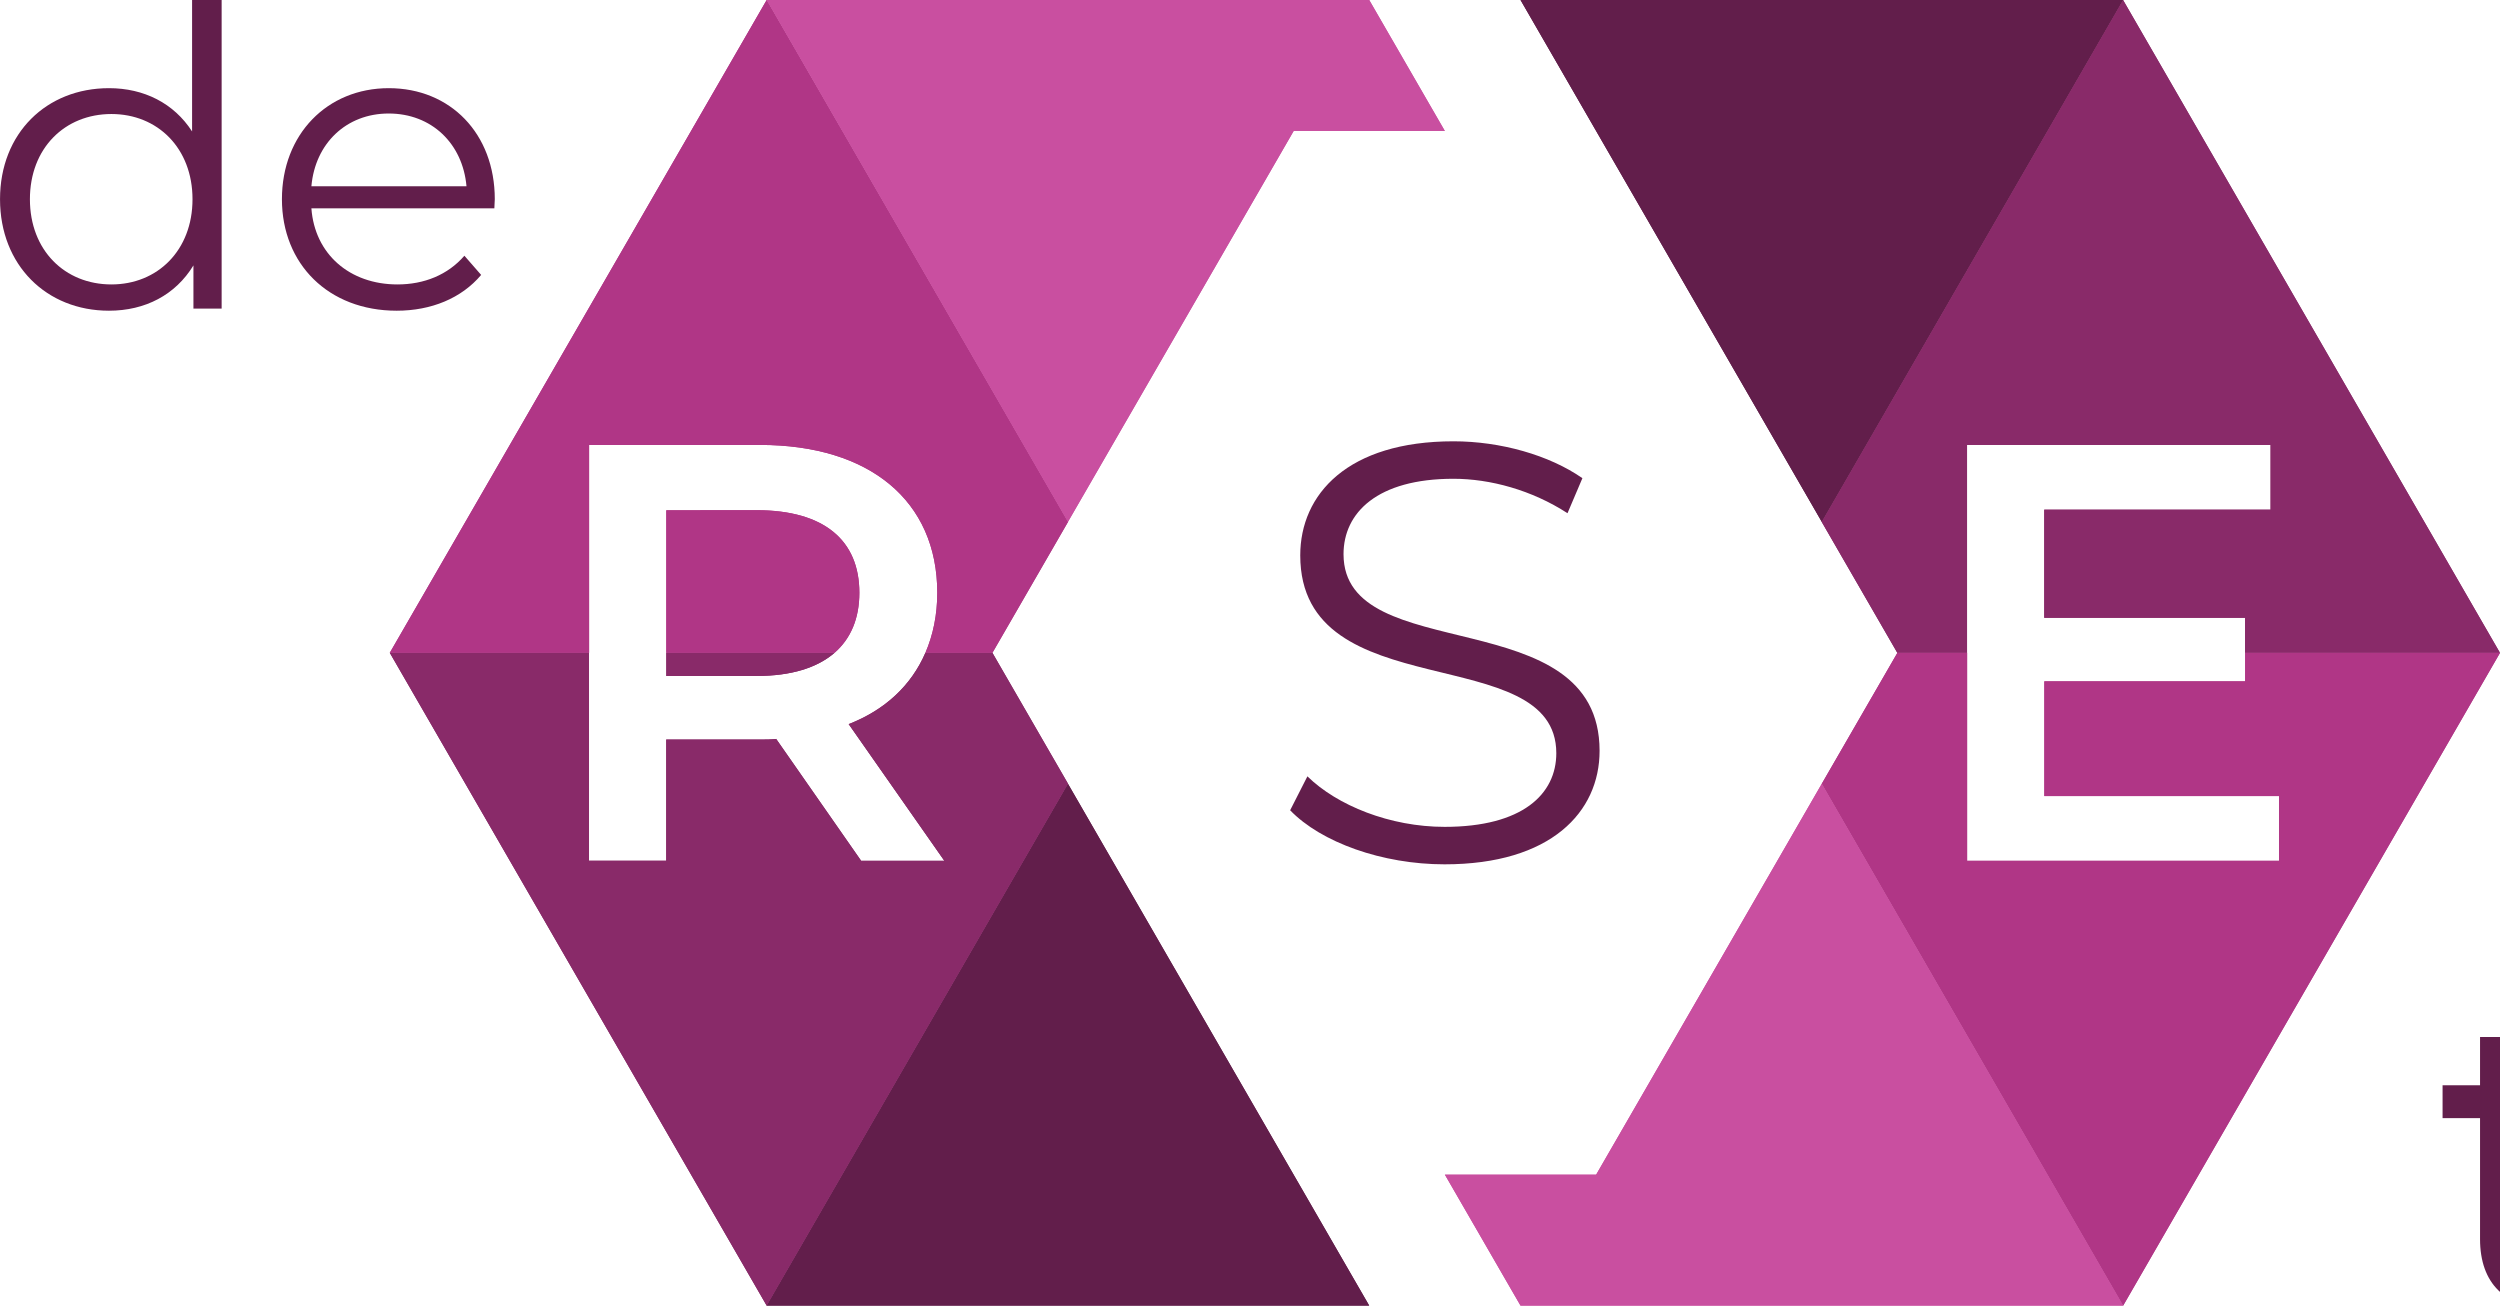
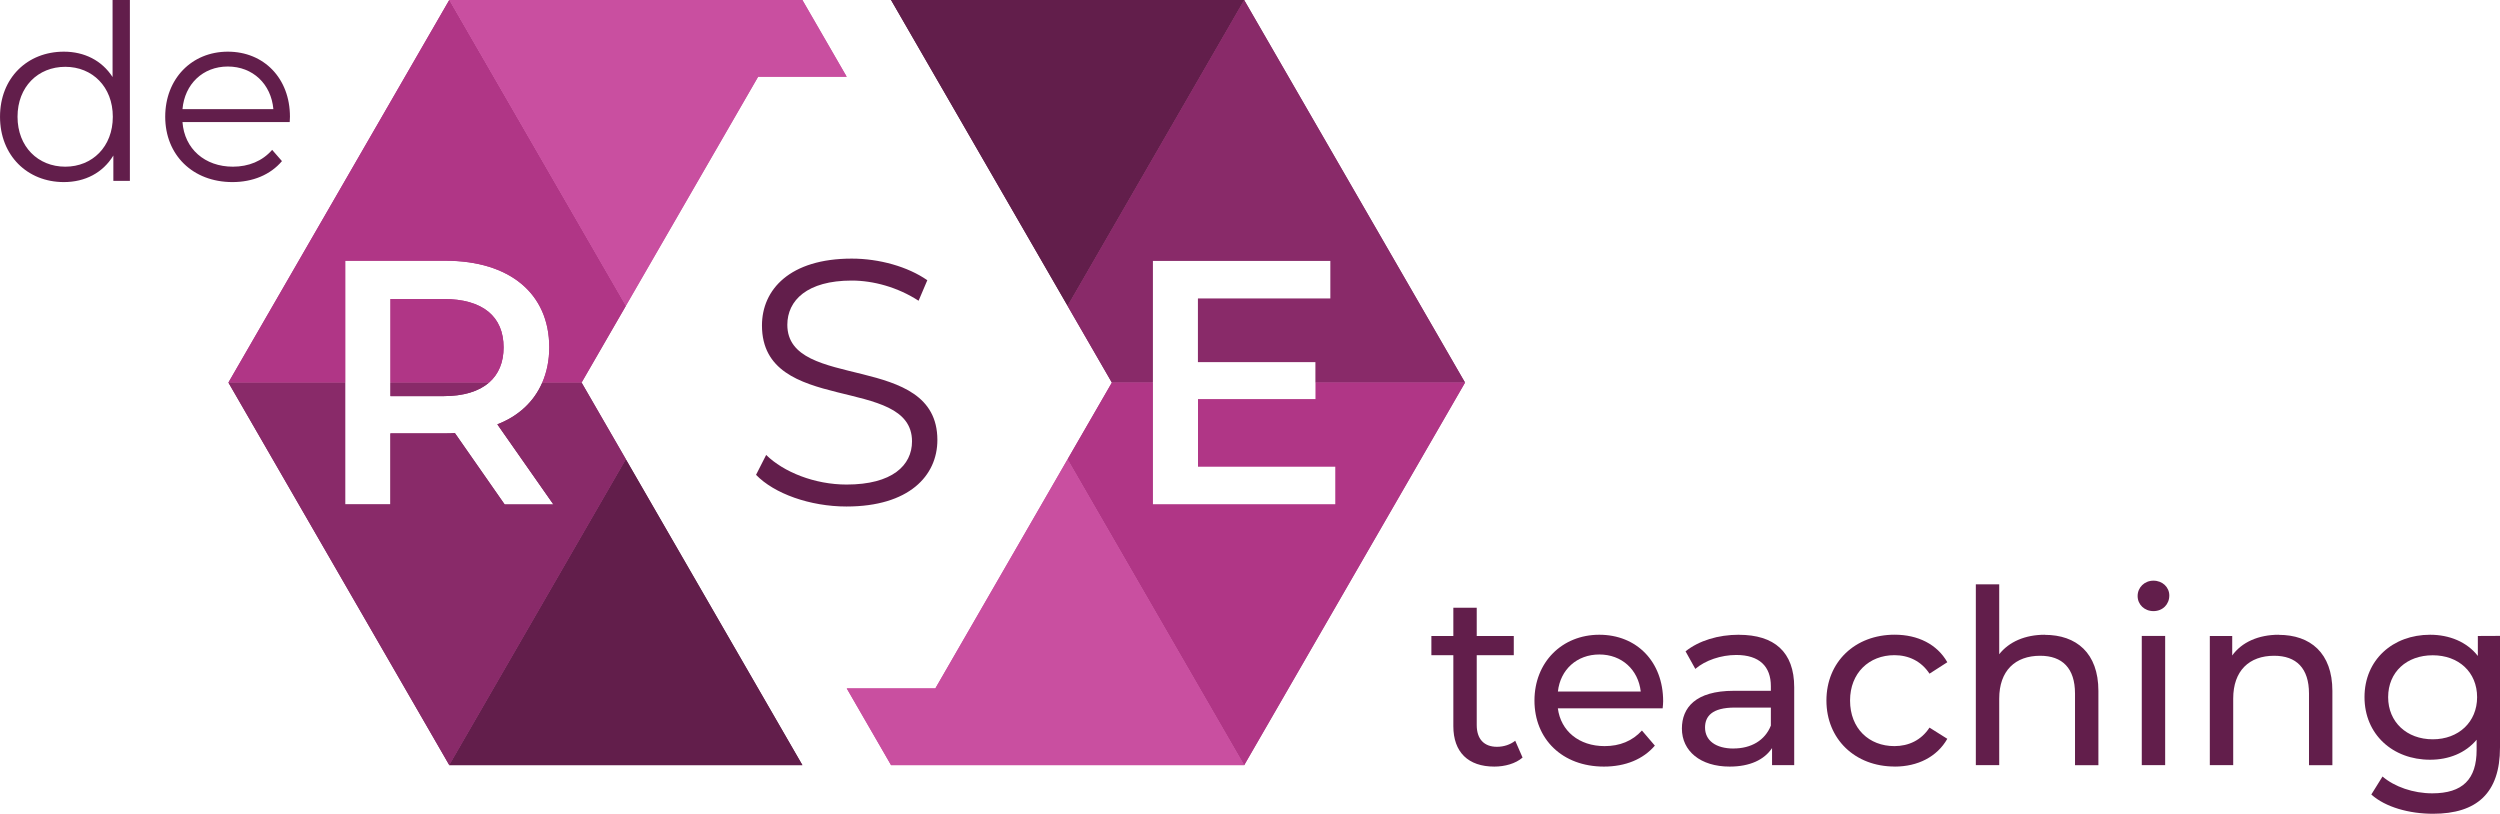
- <svg xmlns="http://www.w3.org/2000/svg" width="29.691mm" height="15.506mm" viewBox="0 0 29.691 15.506" version="1.1" id="svg4769">
+ <svg xmlns="http://www.w3.org/2000/svg" width="50.666mm" height="16.494mm" viewBox="0 0 50.666 16.494" version="1.1" id="svg4769">
  <defs id="defs4763" />
  <g id="layer3" style="display:inline" transform="translate(-3.07371,-2.24689)">
    <g id="g4553">
      <path style="opacity:1;fill:#c94fa0;fill-opacity:1;fill-rule:nonzero;stroke:none;stroke-width:0.265;stroke-linecap:butt;stroke-linejoin:round;stroke-miterlimit:4;stroke-dasharray:none;stroke-dashoffset:0;stroke-opacity:0.941;paint-order:stroke markers fill" d="m 24.71,11.555 -2.68,4.643 h -1.796 l 0.898,1.555 h 5.29e-4 7.157 z" id="path4669" />
      <path style="opacity:1;fill:#b03686;fill-opacity:1;fill-rule:nonzero;stroke:none;stroke-width:0.265;stroke-linecap:butt;stroke-linejoin:round;stroke-miterlimit:4;stroke-dasharray:none;stroke-dashoffset:0;stroke-opacity:0.941;paint-order:stroke markers fill" d="M 12.179,2.247 7.703,10 h 2.367 v -2.469 h 2.032 c 1.298,0 2.103,0.663 2.103,1.756 0,0.264 -0.05,0.502 -0.141,0.713 h 0.796 l 0.898,-1.555 z m -1.192,6.06 v 1.693 h 1.998 c 0.194,-0.169 0.295,-0.41 0.295,-0.713 0,-0.621 -0.416,-0.981 -1.221,-0.981 z" id="path4663" />
      <path style="opacity:1;fill:#621e4b;fill-opacity:1;fill-rule:nonzero;stroke:none;stroke-width:0.265;stroke-linecap:butt;stroke-linejoin:round;stroke-miterlimit:4;stroke-dasharray:none;stroke-dashoffset:0;stroke-opacity:0.941;paint-order:stroke markers fill" d="m 15.757,11.555 -3.579,6.198 h 7.157 z" id="path4665" />
      <path style="opacity:1;fill:#c94fa0;fill-opacity:1;fill-rule:nonzero;stroke:none;stroke-width:0.265;stroke-linecap:butt;stroke-linejoin:round;stroke-miterlimit:4;stroke-dasharray:none;stroke-dashoffset:0;stroke-opacity:0.941;paint-order:stroke markers fill" d="m 12.179,2.247 3.578,6.198 2.681,-4.643 h 1.795 l -0.898,-1.555 z" id="path4671" />
      <path style="opacity:1;fill:#892a69;fill-opacity:1;fill-rule:nonzero;stroke:none;stroke-width:0.265;stroke-linecap:butt;stroke-linejoin:round;stroke-miterlimit:4;stroke-dasharray:none;stroke-dashoffset:0;stroke-opacity:0.941;paint-order:stroke markers fill" d="m 7.703,10 4.476,7.753 3.579,-6.198 -0.898,-1.555 h -0.796 c -0.167,0.386 -0.477,0.678 -0.911,0.847 l 1.136,1.623 H 13.301 L 12.292,11.023 c -0.064,0.007 -0.127,0.007 -0.191,0.007 h -1.115 v 1.439 H 10.069 V 10 Z m 3.284,0 v 0.275 h 1.072 c 0.413,0 0.721,-0.098 0.926,-0.275 z" id="path4673" />
      <path style="opacity:1;fill:#892a69;fill-opacity:1;fill-rule:nonzero;stroke:none;stroke-width:0.265;stroke-linecap:butt;stroke-linejoin:round;stroke-miterlimit:4;stroke-dasharray:none;stroke-dashoffset:0;stroke-opacity:0.941;paint-order:stroke markers fill" d="m 28.288,2.247 -3.579,6.198 0.898,1.555 h 0.828 v -2.469 h 3.605 v 0.769 h -2.688 v 1.284 h 2.385 v 0.416 h 3.027 z" id="path4667" />
      <path style="opacity:1;fill:#b03686;fill-opacity:1;fill-rule:nonzero;stroke:none;stroke-width:0.265;stroke-linecap:butt;stroke-linejoin:round;stroke-miterlimit:4;stroke-dasharray:none;stroke-dashoffset:0;stroke-opacity:0.941;paint-order:stroke markers fill" d="m 25.608,10 -0.898,1.555 3.579,6.198 4.476,-7.753 h -3.027 v 0.339 h -2.385 v 1.362 h 2.787 v 0.769 H 26.436 V 10 Z" id="path4675" />
      <path id="path5607" d="m 21.132,2.247 3.578,6.198 3.579,-6.198 z" style="opacity:1;fill:#621e4b;fill-opacity:1;fill-rule:nonzero;stroke:none;stroke-width:0.265;stroke-linecap:butt;stroke-linejoin:round;stroke-miterlimit:4;stroke-dasharray:none;stroke-dashoffset:0;stroke-opacity:0.941;paint-order:stroke markers fill" />
      <g id="text5362" style="font-style:normal;font-variant:normal;font-weight:normal;font-stretch:normal;font-size:7.056px;line-height:125%;font-family:Montserrat;-inkscape-font-specification:Montserrat;text-align:start;letter-spacing:0px;word-spacing:0px;writing-mode:lr-tb;text-anchor:start;fill:#621e4b;fill-opacity:1;stroke:none;stroke-width:0.265px;stroke-linecap:butt;stroke-linejoin:miter;stroke-opacity:1" aria-label="S">
        <path id="path4540" style="font-style:normal;font-variant:normal;font-weight:normal;font-stretch:normal;font-family:Montserrat;-inkscape-font-specification:Montserrat;fill:#621e4b;fill-opacity:1;stroke-width:0.265px" d="m 20.23,12.512 c 1.263,0 1.841,-0.621 1.841,-1.348 0,-1.799 -3.041,-0.981 -3.041,-2.335 0,-0.494 0.402,-0.896 1.305,-0.896 0.437,0 0.931,0.134 1.355,0.409 L 21.867,7.926 C 21.472,7.651 20.893,7.488 20.336,7.488 c -1.256,0 -1.82,0.628 -1.82,1.355 0,1.827 3.041,0.995 3.041,2.349 0,0.487 -0.402,0.875 -1.326,0.875 -0.649,0 -1.277,-0.254 -1.63,-0.6 L 18.396,11.87 c 0.367,0.381 1.094,0.642 1.834,0.642 z" />
      </g>
      <path style="opacity:1;fill:#621e4b;fill-opacity:1;fill-rule:nonzero;stroke:none;stroke-width:0.265;stroke-linecap:butt;stroke-linejoin:round;stroke-miterlimit:4;stroke-dasharray:none;stroke-dashoffset:0;stroke-opacity:0.941;paint-order:stroke markers fill" d="m 21.132,2.247 3.578,6.198 3.579,-6.198 z" id="path4551" />
      <path id="path4553" d="m 28.288,2.247 -3.579,6.198 0.898,1.555 h 0.828 v -2.469 h 3.605 v 0.769 h -2.688 v 1.284 h 2.385 v 0.416 h 3.027 z" style="opacity:1;fill:#892a69;fill-opacity:1;fill-rule:nonzero;stroke:none;stroke-width:0.265;stroke-linecap:butt;stroke-linejoin:round;stroke-miterlimit:4;stroke-dasharray:none;stroke-dashoffset:0;stroke-opacity:0.941;paint-order:stroke markers fill" />
      <path id="path4555" d="m 25.608,10 -0.898,1.555 3.579,6.198 4.476,-7.753 h -3.027 v 0.339 h -2.385 v 1.362 h 2.787 v 0.769 H 26.436 V 10 Z" style="opacity:1;fill:#b03686;fill-opacity:1;fill-rule:nonzero;stroke:none;stroke-width:0.265;stroke-linecap:butt;stroke-linejoin:round;stroke-miterlimit:4;stroke-dasharray:none;stroke-dashoffset:0;stroke-opacity:0.941;paint-order:stroke markers fill" />
      <path id="path4557" d="m 24.71,11.555 -2.68,4.643 h -1.796 l 0.898,1.555 h 5.29e-4 7.157 z" style="opacity:1;fill:#c94fa0;fill-opacity:1;fill-rule:nonzero;stroke:none;stroke-width:0.265;stroke-linecap:butt;stroke-linejoin:round;stroke-miterlimit:4;stroke-dasharray:none;stroke-dashoffset:0;stroke-opacity:0.941;paint-order:stroke markers fill" />
      <path id="path4559" d="m 15.757,11.555 -3.579,6.198 h 7.157 z" style="opacity:1;fill:#621e4b;fill-opacity:1;fill-rule:nonzero;stroke:none;stroke-width:0.265;stroke-linecap:butt;stroke-linejoin:round;stroke-miterlimit:4;stroke-dasharray:none;stroke-dashoffset:0;stroke-opacity:0.941;paint-order:stroke markers fill" />
      <path id="path4561" d="m 7.703,10 4.476,7.753 3.579,-6.198 -0.898,-1.555 h -0.796 c -0.167,0.386 -0.477,0.678 -0.911,0.847 l 1.136,1.623 H 13.301 L 12.292,11.023 c -0.064,0.007 -0.127,0.007 -0.191,0.007 h -1.115 v 1.439 H 10.069 V 10 Z m 3.284,0 v 0.275 h 1.072 c 0.413,0 0.721,-0.098 0.926,-0.275 z" style="opacity:1;fill:#892a69;fill-opacity:1;fill-rule:nonzero;stroke:none;stroke-width:0.265;stroke-linecap:butt;stroke-linejoin:round;stroke-miterlimit:4;stroke-dasharray:none;stroke-dashoffset:0;stroke-opacity:0.941;paint-order:stroke markers fill" />
      <path id="path4563" d="M 12.179,2.247 7.703,10 h 2.367 v -2.469 h 2.032 c 1.298,0 2.103,0.663 2.103,1.756 0,0.264 -0.05,0.502 -0.141,0.713 h 0.796 l 0.898,-1.555 z m -1.192,6.06 v 1.693 h 1.998 c 0.194,-0.169 0.295,-0.41 0.295,-0.713 0,-0.621 -0.416,-0.981 -1.221,-0.981 z" style="opacity:1;fill:#b03686;fill-opacity:1;fill-rule:nonzero;stroke:none;stroke-width:0.265;stroke-linecap:butt;stroke-linejoin:round;stroke-miterlimit:4;stroke-dasharray:none;stroke-dashoffset:0;stroke-opacity:0.941;paint-order:stroke markers fill" />
      <path id="path4565" d="m 12.179,2.247 3.578,6.198 2.681,-4.643 h 1.795 l -0.898,-1.555 z" style="opacity:1;fill:#c94fa0;fill-opacity:1;fill-rule:nonzero;stroke:none;stroke-width:0.265;stroke-linecap:butt;stroke-linejoin:round;stroke-miterlimit:4;stroke-dasharray:none;stroke-dashoffset:0;stroke-opacity:0.941;paint-order:stroke markers fill" />
    </g>
  </g>
  <g id="layer5" style="display:inline">
    <g aria-label="teaching" id="text16452" style="font-size:4.939px;line-height:1.25;font-family:Montserrat;-inkscape-font-specification:Montserrat;fill:#621e4b;stroke-width:0.265">
      <g aria-label="teaching" id="text73579" style="font-weight:300;-inkscape-font-specification:'Montserrat Light';stroke-width:0.07">
        <path d="m 30.708,15.012 c -0.099,0.079 -0.232,0.123 -0.37,0.123 -0.262,0 -0.41,-0.158 -0.41,-0.44 v -1.417 h 0.751 V 12.889 H 29.928 v -0.573 h -0.474 v 0.573 h -0.445 v 0.39 h 0.445 v 1.437 c 0,0.528 0.301,0.82 0.83,0.82 0.212,0 0.43,-0.059 0.573,-0.183 z" style="font-weight:normal;-inkscape-font-specification:Montserrat" id="path103679" />
        <path d="m 33.706,14.212 c 0,-0.805 -0.538,-1.348 -1.294,-1.348 -0.756,0 -1.314,0.558 -1.314,1.334 0,0.78 0.563,1.338 1.408,1.338 0.435,0 0.795,-0.148 1.032,-0.425 l -0.262,-0.306 c -0.193,0.212 -0.449,0.316 -0.756,0.316 -0.519,0 -0.889,-0.306 -0.948,-0.766 h 2.124 c 0.005,-0.044 0.01,-0.104 0.01,-0.143 z M 32.412,13.264 c 0.459,0 0.79,0.311 0.84,0.751 h -1.679 c 0.049,-0.445 0.385,-0.751 0.84,-0.751 z" style="font-weight:normal;-inkscape-font-specification:Montserrat" id="path103681" />
        <path d="m 35.242,12.864 c -0.42,0 -0.81,0.119 -1.082,0.336 l 0.198,0.356 c 0.202,-0.173 0.519,-0.282 0.83,-0.282 0.469,0 0.701,0.232 0.701,0.632 v 0.094 h -0.751 c -0.78,0 -1.052,0.346 -1.052,0.766 0,0.454 0.375,0.77 0.968,0.77 0.41,0 0.701,-0.138 0.859,-0.375 v 0.346 h 0.449 v -1.58 c 0,-0.716 -0.405,-1.062 -1.121,-1.062 z m -0.109,2.306 c -0.361,0 -0.578,-0.163 -0.578,-0.425 0,-0.222 0.133,-0.405 0.603,-0.405 h 0.731 v 0.365 c -0.119,0.301 -0.4,0.464 -0.756,0.464 z" style="font-weight:normal;-inkscape-font-specification:Montserrat" id="path103683" />
        <path d="m 38.398,15.536 c 0.469,0 0.859,-0.198 1.067,-0.563 l -0.361,-0.227 c -0.168,0.257 -0.425,0.375 -0.711,0.375 -0.514,0 -0.899,-0.356 -0.899,-0.924 0,-0.558 0.385,-0.919 0.899,-0.919 0.286,0 0.543,0.119 0.711,0.375 l 0.361,-0.232 c -0.207,-0.365 -0.598,-0.558 -1.067,-0.558 -0.805,0 -1.383,0.553 -1.383,1.334 0,0.78 0.578,1.338 1.383,1.338 z" style="font-weight:normal;-inkscape-font-specification:Montserrat" id="path103685" />
        <path d="m 41.441,12.864 c -0.4,0 -0.726,0.143 -0.924,0.395 v -1.417 h -0.474 v 3.665 h 0.474 v -1.348 c 0,-0.568 0.326,-0.869 0.83,-0.869 0.449,0 0.706,0.252 0.706,0.766 v 1.452 h 0.474 v -1.506 c 0,-0.77 -0.449,-1.136 -1.087,-1.136 z" style="font-weight:normal;-inkscape-font-specification:Montserrat" id="path103687" />
        <path d="m 43.643,12.385 c 0.188,0 0.321,-0.138 0.321,-0.316 0,-0.168 -0.138,-0.301 -0.321,-0.301 -0.183,0 -0.321,0.138 -0.321,0.311 0,0.173 0.138,0.306 0.321,0.306 z m -0.237,3.121 h 0.474 v -2.618 h -0.474 z" style="font-weight:normal;-inkscape-font-specification:Montserrat" id="path103689" />
        <path d="m 46.182,12.864 c -0.415,0 -0.751,0.153 -0.943,0.42 v -0.395 h -0.454 v 2.618 h 0.474 v -1.348 c 0,-0.568 0.326,-0.869 0.83,-0.869 0.449,0 0.706,0.252 0.706,0.766 v 1.452 h 0.474 v -1.506 c 0,-0.77 -0.449,-1.136 -1.087,-1.136 z" style="font-weight:normal;-inkscape-font-specification:Montserrat" id="path103691" />
        <path d="m 50.217,12.889 v 0.405 c -0.222,-0.286 -0.578,-0.43 -0.968,-0.43 -0.756,0 -1.329,0.509 -1.329,1.264 0,0.756 0.573,1.269 1.329,1.269 0.375,0 0.716,-0.133 0.943,-0.405 v 0.207 c 0,0.593 -0.282,0.879 -0.899,0.879 -0.385,0 -0.766,-0.133 -1.008,-0.341 l -0.227,0.365 c 0.286,0.257 0.77,0.39 1.25,0.39 0.889,0 1.358,-0.42 1.358,-1.343 v -2.262 z m -0.914,2.094 c -0.528,0 -0.904,-0.351 -0.904,-0.854 0,-0.509 0.375,-0.849 0.904,-0.849 0.524,0 0.899,0.341 0.899,0.849 0,0.504 -0.375,0.854 -0.899,0.854 z" style="font-weight:normal;-inkscape-font-specification:Montserrat" id="path103693" />
      </g>
    </g>
    <g aria-label="teaching" id="g29516" style="font-size:4.939px;line-height:1.25;font-family:Montserrat;-inkscape-font-specification:Montserrat;fill:#621e4b;stroke-width:0.265" transform="translate(-30.34257,6.180305)" />
  </g>
  <g id="layer2" style="display:inline" transform="translate(-3.07371,-2.24689)">
    <g aria-label="de" style="font-style:normal;font-variant:normal;font-weight:normal;font-stretch:normal;font-size:7.056px;line-height:125%;font-family:Montserrat;-inkscape-font-specification:Montserrat;text-align:start;letter-spacing:0px;word-spacing:0px;writing-mode:lr-tb;text-anchor:start;display:inline;fill:#621e4b;fill-opacity:1;stroke:none;stroke-width:0.265px;stroke-linecap:butt;stroke-linejoin:miter;stroke-opacity:1" id="text5346">
      <path d="m 5.355,2.247 v 1.561 C 5.138,3.472 4.783,3.294 4.368,3.294 c -0.741,0 -1.294,0.533 -1.294,1.319 0,0.785 0.553,1.324 1.294,1.324 0.43,0 0.79,-0.188 1.003,-0.538 V 5.912 H 5.706 V 2.247 Z M 4.397,5.625 c -0.553,0 -0.968,-0.405 -0.968,-1.012 0,-0.607 0.415,-1.012 0.968,-1.012 0.548,0 0.963,0.405 0.963,1.012 0,0.607 -0.415,1.012 -0.963,1.012 z" style="font-style:normal;font-variant:normal;font-weight:normal;font-stretch:normal;font-size:4.939px;font-family:Montserrat;-inkscape-font-specification:Montserrat;fill:#621e4b;fill-opacity:1;stroke-width:0.265px" id="path4534" />
      <path d="m 8.95,4.613 c 0,-0.78 -0.528,-1.319 -1.259,-1.319 -0.731,0 -1.269,0.548 -1.269,1.319 0,0.77 0.553,1.324 1.363,1.324 0.41,0 0.77,-0.148 1.003,-0.425 L 8.589,5.284 C 8.392,5.512 8.11,5.625 7.794,5.625 c -0.568,0 -0.983,-0.361 -1.022,-0.904 h 2.173 c 0,-0.04 0.005,-0.079 0.005,-0.109 z M 7.69,3.595 c 0.509,0 0.879,0.356 0.924,0.864 H 6.772 C 6.816,3.951 7.186,3.595 7.69,3.595 Z" style="font-style:normal;font-variant:normal;font-weight:normal;font-stretch:normal;font-size:4.939px;font-family:Montserrat;-inkscape-font-specification:Montserrat;fill:#621e4b;fill-opacity:1;stroke-width:0.265px" id="path4536" />
    </g>
  </g>
  <g id="layer1" style="display:none" transform="translate(-3.07371,-2.24689)">
    <text xml:space="preserve" style="font-style:normal;font-variant:normal;font-weight:normal;font-stretch:normal;font-size:7.056px;line-height:125%;font-family:Montserrat;-inkscape-font-specification:Montserrat;text-align:end;letter-spacing:0px;word-spacing:0px;writing-mode:lr-tb;text-anchor:end;fill:#00ff00;fill-opacity:1;stroke:none;stroke-width:0.265px;stroke-linecap:butt;stroke-linejoin:miter;stroke-opacity:1" x="9.174" y="5.912" id="text4513">
      <tspan id="tspan4511" x="9.174" y="5.912" style="font-size:4.939px;text-align:end;text-anchor:end;fill:#00ff00;fill-opacity:1;stroke-width:0.265px">de</tspan>
    </text>
  </g>
  <g id="layer4" style="display:none" transform="translate(-3.07371,-2.24689)">
    <path style="display:inline;opacity:1;fill:#404040;fill-opacity:1;fill-rule:nonzero;stroke:#ff0000;stroke-width:0.265;stroke-linecap:butt;stroke-linejoin:round;stroke-miterlimit:4;stroke-dasharray:none;stroke-dashoffset:0;stroke-opacity:0.941;paint-order:stroke markers fill" d="M 7.702,10 V 2.172" id="path5228" />
    <path style="display:inline;opacity:1;fill:#404040;fill-opacity:1;fill-rule:nonzero;stroke:#ff0000;stroke-width:0.265;stroke-linecap:butt;stroke-linejoin:round;stroke-miterlimit:4;stroke-dasharray:none;stroke-dashoffset:0;stroke-opacity:0.941;paint-order:stroke markers fill" d="M 12.179,2.247 H 1.378" id="path5230" />
  </g>
</svg>
